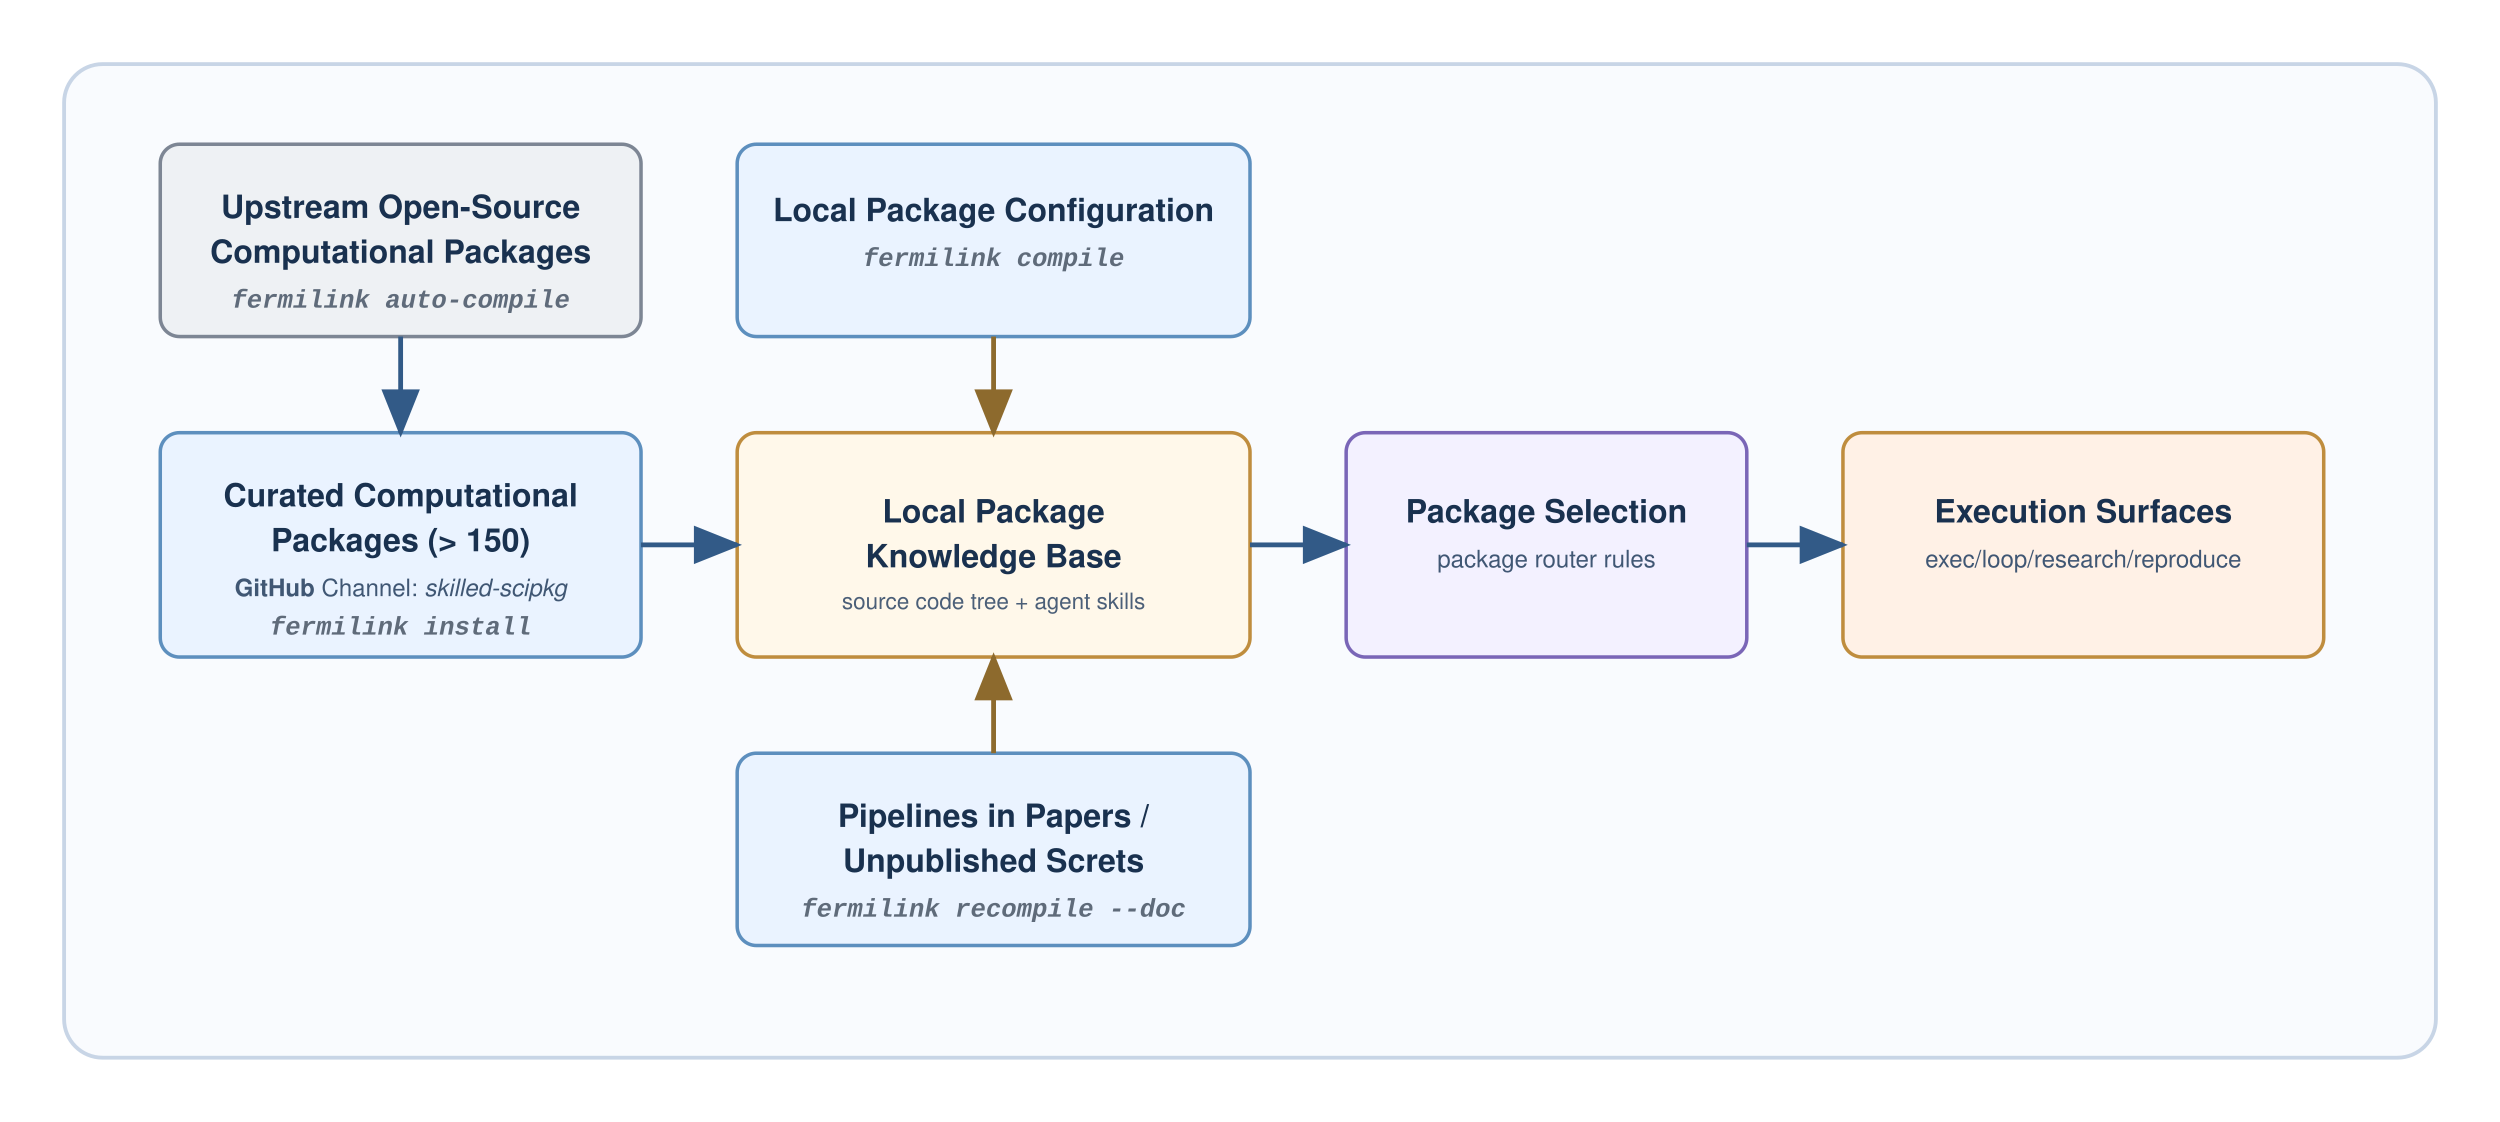
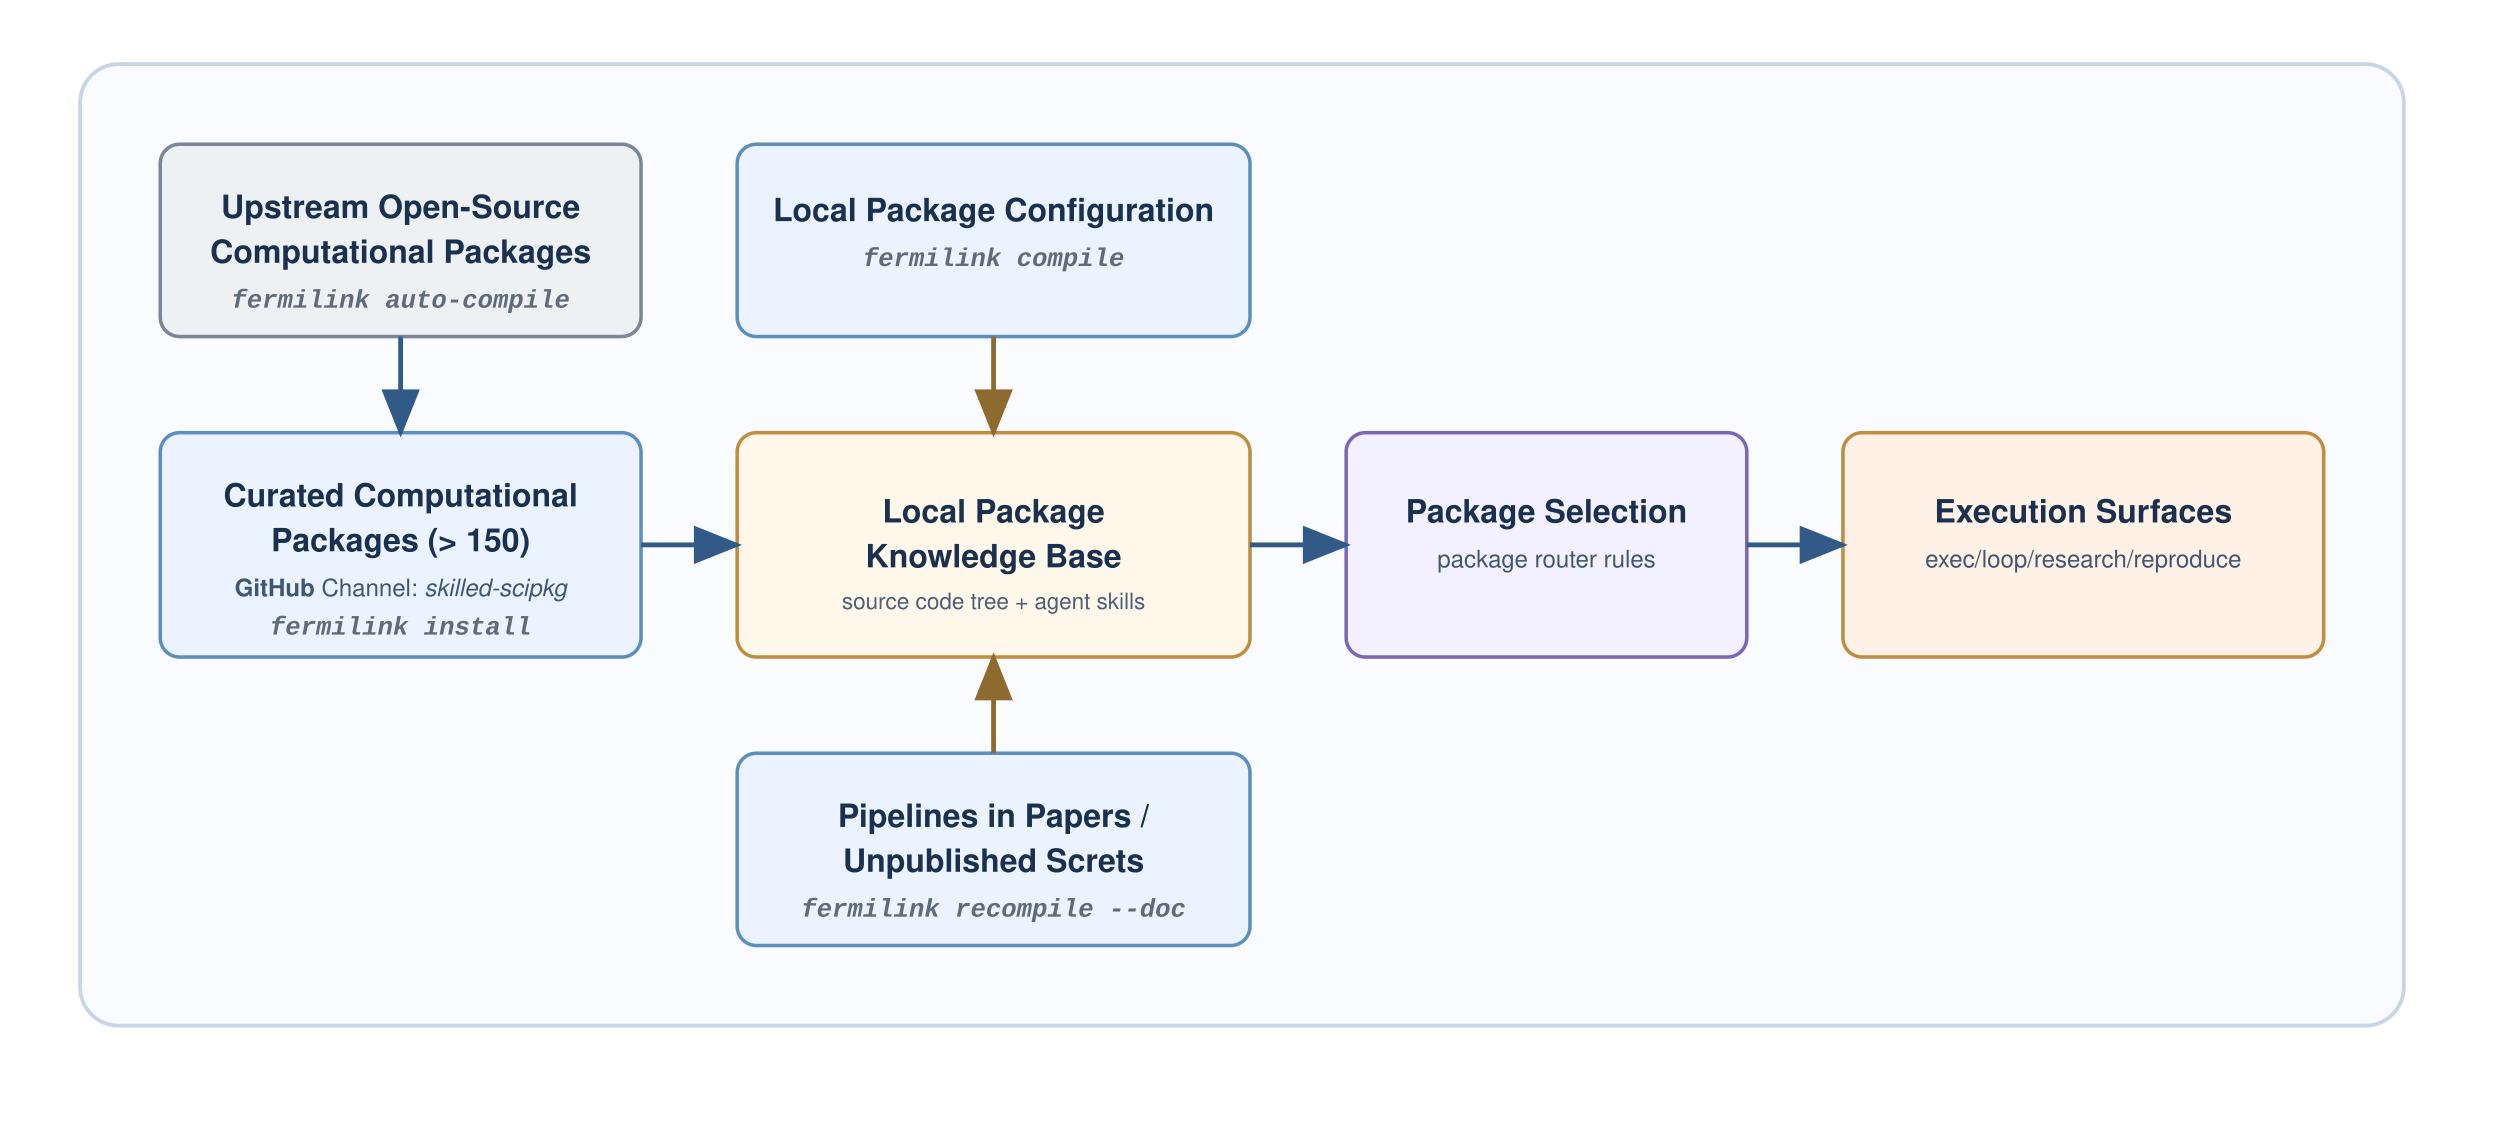
<svg xmlns="http://www.w3.org/2000/svg" width="1560" height="700" viewBox="0 0 1560 700" role="img" aria-labelledby="title desc">
  <defs>
    <style>
      .frame { fill: #f9fbfe; stroke: #c8d5e6; stroke-width: 2.4; rx: 24; }
      .boxA { fill: #edf6ff; stroke: #5d8fbe; stroke-width: 2.2; rx: 12; }
      .boxUp { fill: #eef1f4; stroke: #7d8694; stroke-width: 2.2; rx: 12; }
      .boxB { fill: #f2f9f2; stroke: #5b8c61; stroke-width: 2.2; rx: 12; }
      .boxC { fill: #fff8ea; stroke: #bf8d3e; stroke-width: 2.2; rx: 12; }
      .boxD { fill: #f3f1ff; stroke: #7a66b7; stroke-width: 2.2; rx: 12; }
      .boxFeedTop { fill: #eaf3ff; stroke: #5d8fbe; stroke-width: 2.2; rx: 12; }
      .boxFeedBottom { fill: #fff1e6; stroke: #bf8d3e; stroke-width: 2.2; rx: 12; }
      .txt { font: 600 20px Helvetica, Arial, sans-serif; fill: #19314f; }
      .sub { font: 500 15px Helvetica, Arial, sans-serif; fill: #405774; }
      .small { font: 500 14px Helvetica, Arial, sans-serif; fill: #4b5f78; }
      .cmd { font: italic 600 16px "Courier New", Courier, monospace; fill: #5f6b7a; }
      .arr { stroke: #325a87; stroke-width: 3; fill: none; marker-end: url(#arrow); }
      .arrFeed { stroke: #8d6a2d; stroke-width: 3; fill: none; marker-end: url(#arrowFeed); }
    </style>
    <marker id="arrow" markerWidth="10" markerHeight="8" refX="9" refY="4" orient="auto">
      <path d="M0,0 L10,4 L0,8 Z" fill="#325a87" />
    </marker>
    <marker id="arrowFeed" markerWidth="10" markerHeight="8" refX="9" refY="4" orient="auto">
      <path d="M0,0 L10,4 L0,8 Z" fill="#8d6a2d" />
    </marker>
  </defs>
-   <rect x="40" y="40" width="1480" height="620" class="frame" />
+   <rect x="50" y="40" width="1450" height="600" class="frame" />
  <rect x="100" y="90" width="300" height="120" class="boxUp" />
  <text x="250" y="136" text-anchor="middle" class="txt">Upstream Open-Source</text>
  <text x="250" y="164" text-anchor="middle" class="txt">Computational Packages</text>
  <text x="250" y="192" text-anchor="middle" class="cmd">fermilink auto-compile</text>
  <rect x="100" y="270" width="300" height="140" class="boxFeedTop" />
  <text x="250" y="316" text-anchor="middle" class="txt">Curated Computational</text>
  <text x="250" y="344" text-anchor="middle" class="txt">Packages (&gt; 150)</text>
  <text x="250" y="372" text-anchor="middle" class="sub">
    <tspan font-weight="700">GitHub</tspan>
    <tspan> Channel: </tspan>
    <tspan font-style="italic">skilled-scipkg</tspan>
  </text>
  <text x="250" y="396" text-anchor="middle" class="cmd">fermilink install</text>
  <rect x="460" y="270" width="320" height="140" class="boxC" />
  <text x="620" y="326" text-anchor="middle" class="txt">Local Package</text>
  <text x="620" y="354" text-anchor="middle" class="txt">Knowledge Base</text>
  <text x="620" y="380" text-anchor="middle" class="small">source code tree + agent skills</text>
  <rect x="840" y="270" width="250" height="140" class="boxD" />
  <text x="965" y="326" text-anchor="middle" class="txt">Package Selection</text>
  <text x="965" y="354" text-anchor="middle" class="sub">package router rules</text>
  <rect x="1150" y="270" width="300" height="140" class="boxFeedBottom" />
  <text x="1300" y="326" text-anchor="middle" class="txt">Execution Surfaces</text>
  <text x="1300" y="354" text-anchor="middle" class="sub">exec/loop/research/reproduce</text>
  <rect x="460" y="90" width="320" height="120" class="boxFeedTop" />
  <text x="620" y="138" text-anchor="middle" class="txt">Local Package Configuration</text>
  <text x="620" y="166" text-anchor="middle" class="cmd">fermilink compile</text>
  <rect x="460" y="470" width="320" height="120" class="boxFeedTop" />
  <text x="620" y="516" text-anchor="middle" class="txt">Pipelines in Papers /</text>
  <text x="620" y="544" text-anchor="middle" class="txt">Unpublished Screts</text>
  <text x="620" y="572" text-anchor="middle" class="cmd">fermilink recompile --doc</text>
  <path d="M250 210 L250 270" class="arr" />
  <path d="M400 340 L460 340" class="arr" />
  <path d="M780 340 L840 340" class="arr" />
  <path d="M1090 340 L1150 340" class="arr" />
  <path d="M620 210 L620 270" class="arrFeed" />
  <path d="M620 470 L620 410" class="arrFeed" />
</svg>
